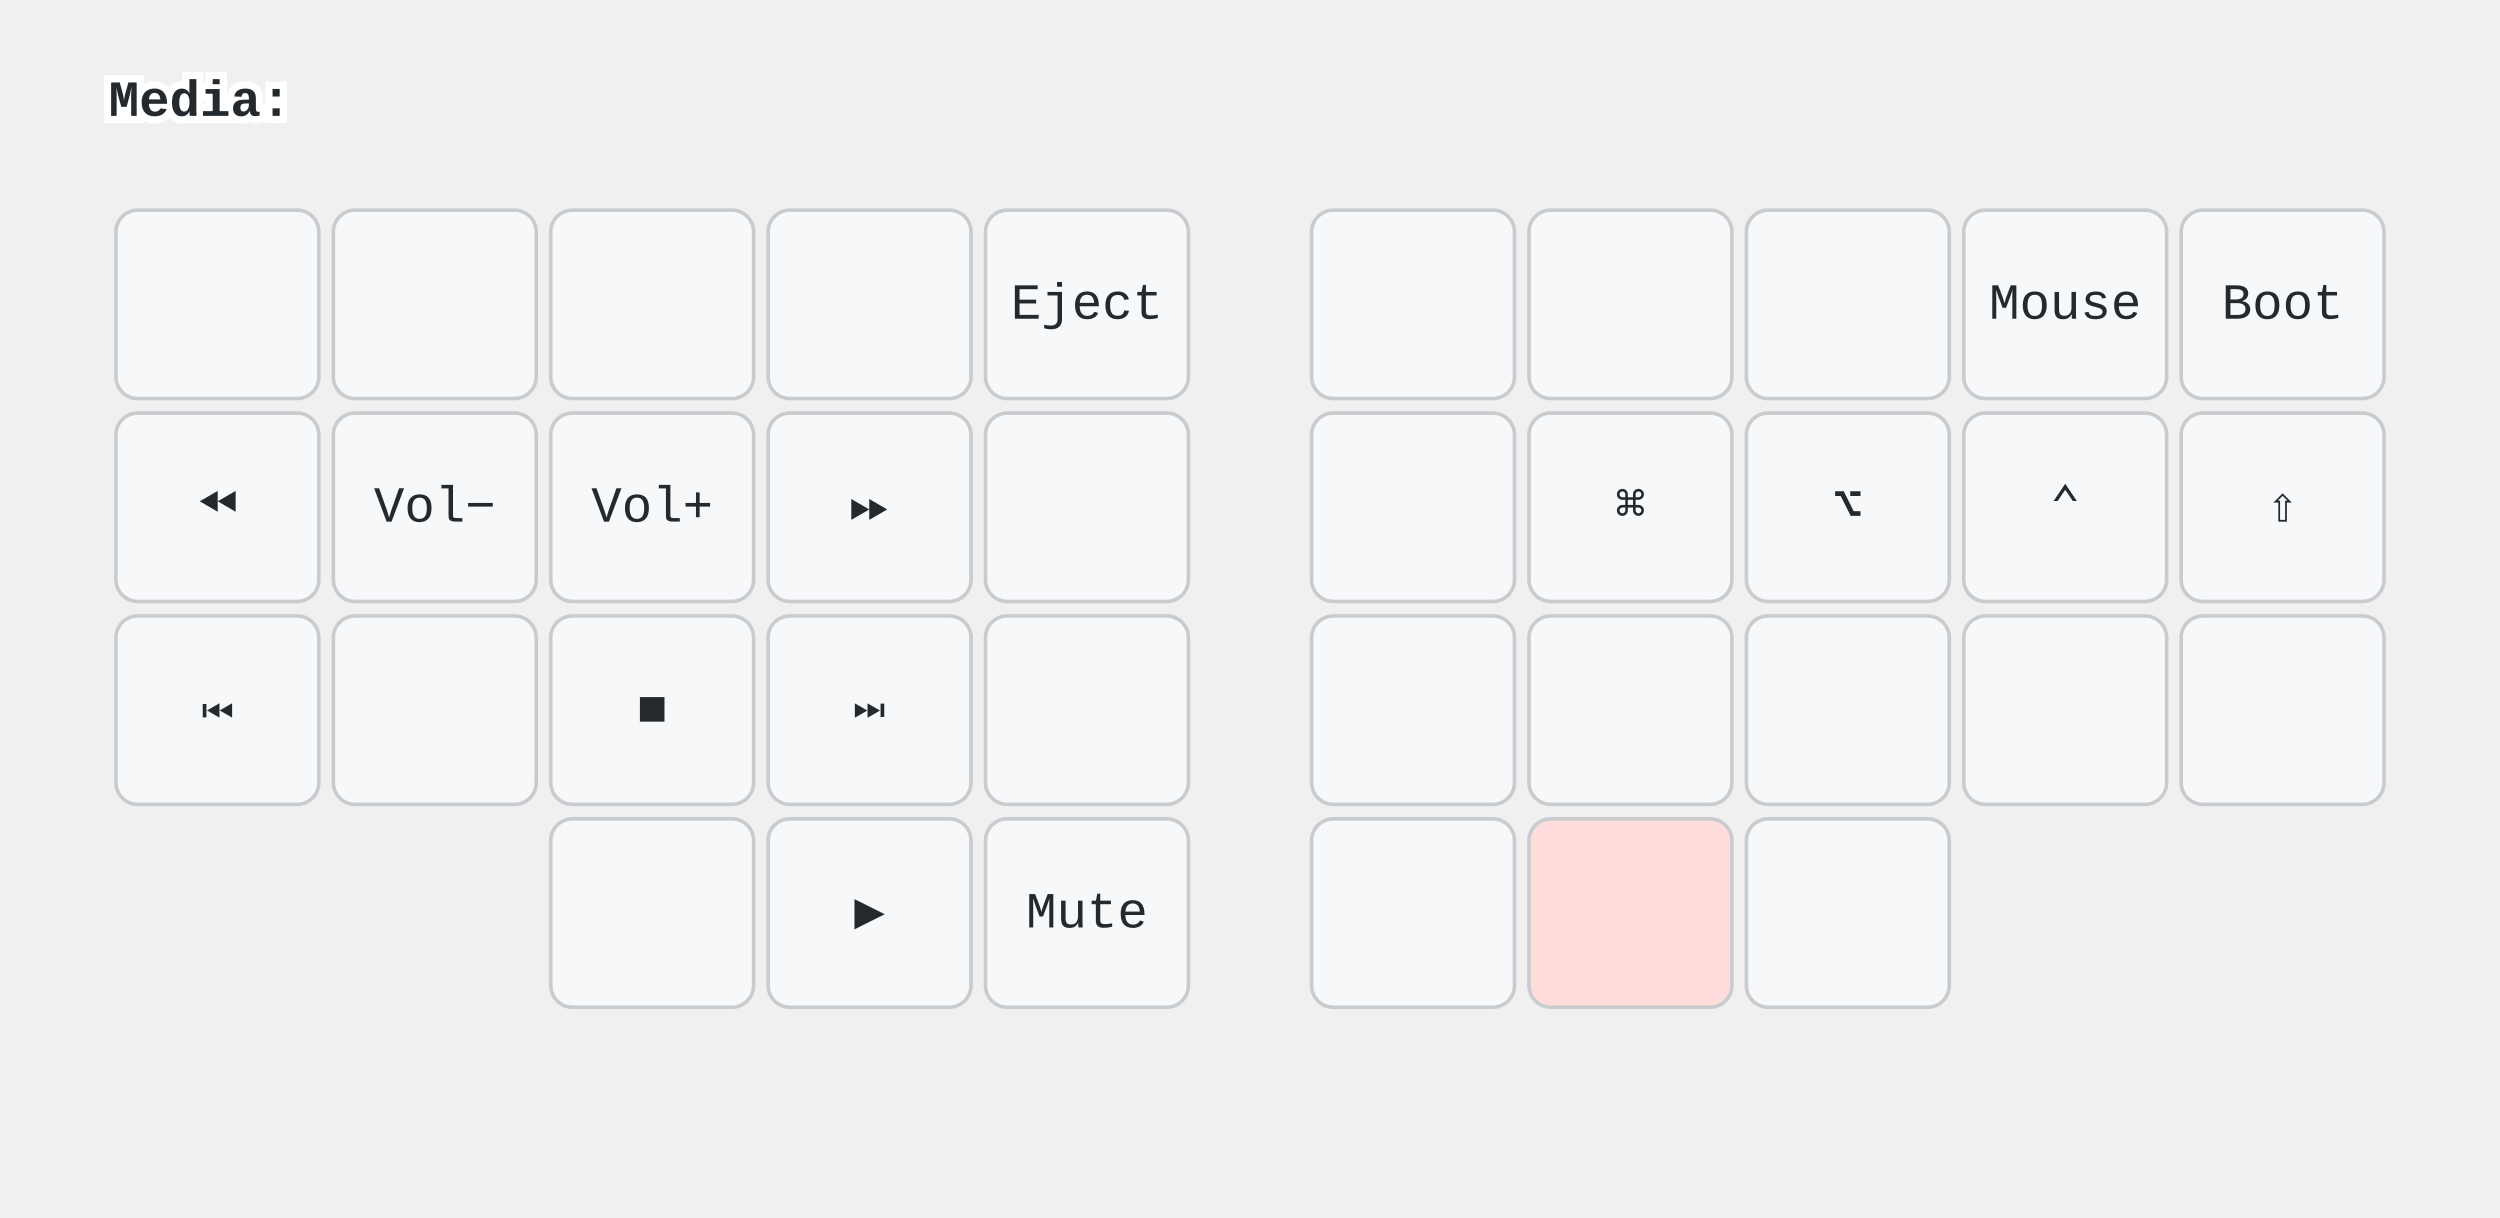
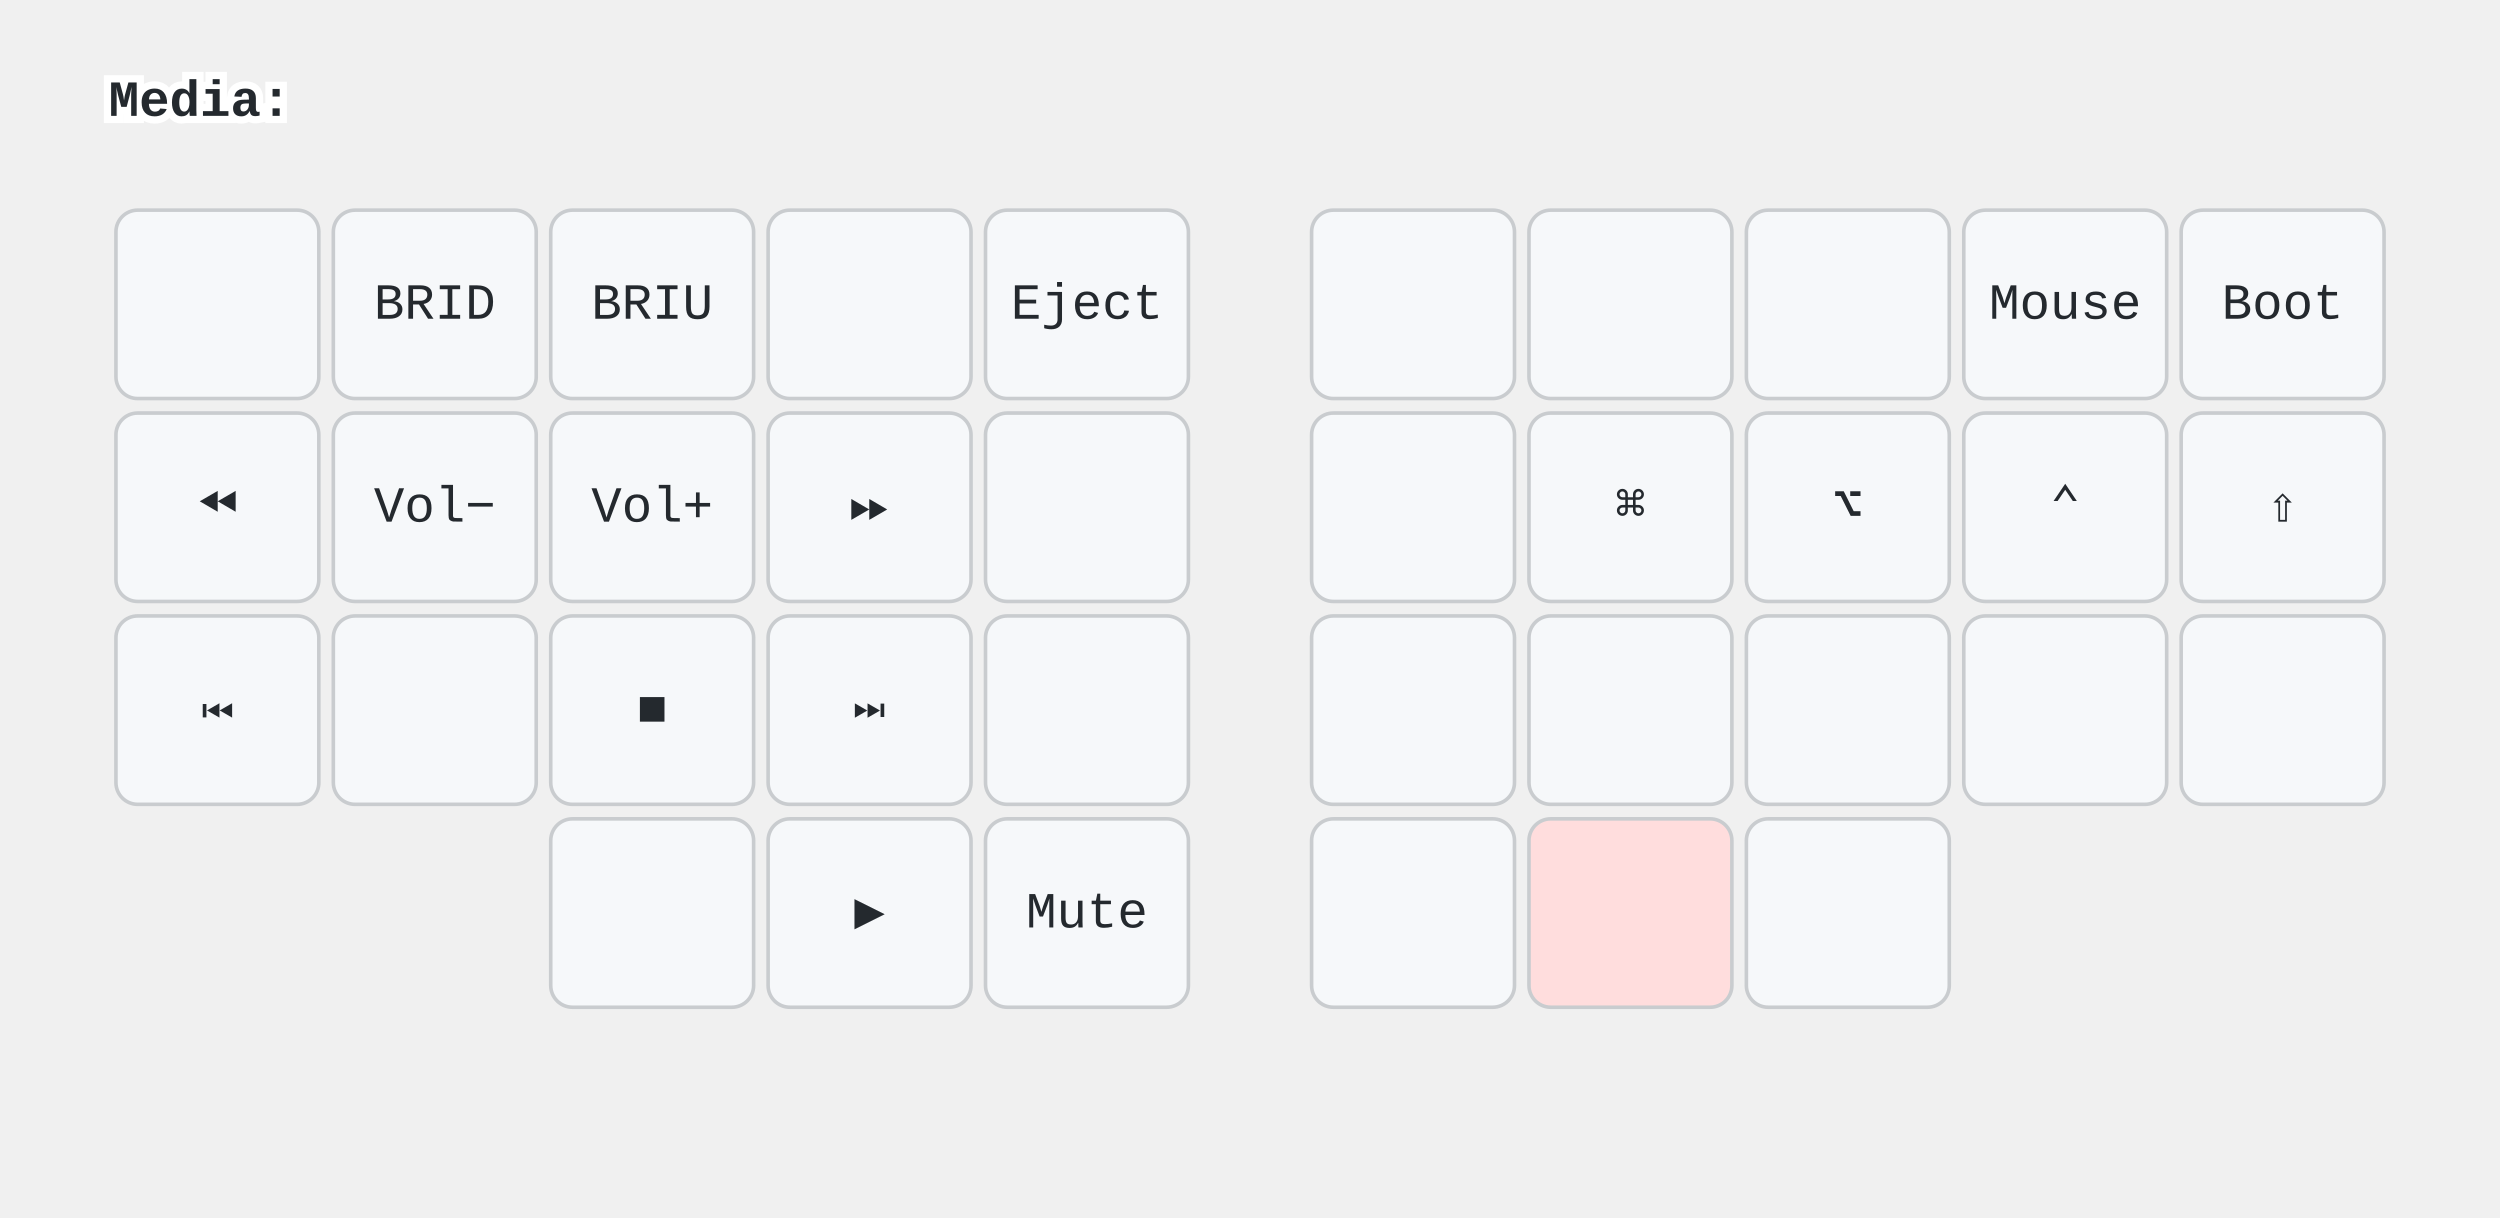
<svg xmlns="http://www.w3.org/2000/svg" width="690" height="336" viewBox="0 0 690 336" class="keymap">
  <style>/* inherit to force styles through use tags */
svg path {
    fill: inherit;
}

/* font and background color specifications */
svg.keymap {
    font-family: SFMono-Regular,Consolas,Liberation Mono,Menlo,monospace;
    font-size: 14px;
    font-kerning: normal;
    text-rendering: optimizeLegibility;
    fill: #24292e;
}

/* default key styling */
rect.key {
    fill: #f6f8fa;
}

rect.key, rect.combo {
    stroke: #c9cccf;
    stroke-width: 1;
}

/* default key side styling, only used is draw_key_sides is set */
rect.side {
    filter: brightness(90%);
}

/* color accent for combo boxes */
rect.combo, rect.combo-separate {
    fill: #cdf;
}

/* color accent for held keys */
rect.held, rect.combo.held {
    fill: #fdd;
}

/* color accent for ghost (optional) keys */
rect.ghost, rect.combo.ghost {
    stroke-dasharray: 4, 4;
    stroke-width: 2;
}

text {
    text-anchor: middle;
    dominant-baseline: middle;
}

/* styling for layer labels */
text.label {
    font-weight: bold;
    text-anchor: start;
    stroke: white;
    stroke-width: 4;
    paint-order: stroke;
}

/* styling for optional footer */
text.footer {
    text-anchor: end;
    dominant-baseline: auto;
    stroke: white;
    stroke-width: 4;
    paint-order: stroke;
}

/* styling for combo tap, and key non-tap label text */
text.combo, text.hold, text.shifted, text.left, text.right, text.tl, text.tr, text.bl, text.br {
    font-size: 11px;
}

text.hold, text.bl, text.br {
    text-anchor: middle;
    dominant-baseline: auto;
}

text.shifted, text.tl, text.tr {
    text-anchor: middle;
    dominant-baseline: hanging;
}

text.left, text.tl, text.bl {
    text-anchor: start;
}

text.right, text.tr, text.br {
    text-anchor: end;
}

text.layer-activator {
    text-decoration: underline;
}

/* styling for hold/shifted label text in combo box */
text.combo.hold, text.combo.shifted, text.combo.left, text.combo.right {
    font-size: 8px;
}

/* lighter symbol for transparent keys */
text.trans {
    fill: #7b7e81;
}

/* styling for combo dendrons */
path.combo {
    stroke-width: 1;
    stroke: gray;
    fill: none;
}

/* Start Tabler Icons Cleanup */
/* cannot use height/width with glyphs */
.icon-tabler &gt; path {
    fill: inherit;
    stroke: inherit;
    stroke-width: 2;
}
/* hide tabler's default box */
.icon-tabler &gt; path[stroke="none"][fill="none"] {
    visibility: hidden;
}
/* End Tabler Icons Cleanup */
</style>
  <g transform="translate(30, 0)" class="layer-Media">
    <text x="0" y="28" class="label" id="Media">Media:</text>
    <g transform="translate(0, 56)">
      <g transform="translate(30, 28)" class="key keypos-0">
        <rect rx="6" ry="6" x="-28" y="-26" width="56" height="52" class="key" />
      </g>
      <g transform="translate(90, 28)" class="key keypos-1">
        <rect rx="6" ry="6" x="-28" y="-26" width="56" height="52" class="key" />
+         <text x="0" y="0" class="key tap">BRID</text>
      </g>
      <g transform="translate(150, 28)" class="key keypos-2">
        <rect rx="6" ry="6" x="-28" y="-26" width="56" height="52" class="key" />
+         <text x="0" y="0" class="key tap">BRIU</text>
      </g>
      <g transform="translate(210, 28)" class="key keypos-3">
        <rect rx="6" ry="6" x="-28" y="-26" width="56" height="52" class="key" />
      </g>
      <g transform="translate(270, 28)" class="key keypos-4">
        <rect rx="6" ry="6" x="-28" y="-26" width="56" height="52" class="key" />
        <text x="0" y="0" class="key tap">Eject</text>
      </g>
      <g transform="translate(360, 28)" class="key keypos-5">
        <rect rx="6" ry="6" x="-28" y="-26" width="56" height="52" class="key" />
      </g>
      <g transform="translate(420, 28)" class="key keypos-6">
        <rect rx="6" ry="6" x="-28" y="-26" width="56" height="52" class="key" />
      </g>
      <g transform="translate(480, 28)" class="key keypos-7">
        <rect rx="6" ry="6" x="-28" y="-26" width="56" height="52" class="key" />
      </g>
      <g transform="translate(540, 28)" class="key keypos-8">
        <rect rx="6" ry="6" x="-28" y="-26" width="56" height="52" class="key" />
        <text x="0" y="0" class="key tap">Mouse</text>
      </g>
      <g transform="translate(600, 28)" class="key keypos-9">
        <rect rx="6" ry="6" x="-28" y="-26" width="56" height="52" class="key" />
        <text x="0" y="0" class="key tap">Boot</text>
      </g>
      <g transform="translate(30, 84)" class="key keypos-10">
        <rect rx="6" ry="6" x="-28" y="-26" width="56" height="52" class="key" />
        <text x="0" y="0" class="key tap">⏪</text>
      </g>
      <g transform="translate(90, 84)" class="key keypos-11">
        <rect rx="6" ry="6" x="-28" y="-26" width="56" height="52" class="key" />
        <text x="0" y="0" class="key tap">Vol−</text>
      </g>
      <g transform="translate(150, 84)" class="key keypos-12">
        <rect rx="6" ry="6" x="-28" y="-26" width="56" height="52" class="key" />
        <text x="0" y="0" class="key tap">Vol+</text>
      </g>
      <g transform="translate(210, 84)" class="key keypos-13">
        <rect rx="6" ry="6" x="-28" y="-26" width="56" height="52" class="key" />
        <text x="0" y="0" class="key tap">⏩</text>
      </g>
      <g transform="translate(270, 84)" class="key keypos-14">
        <rect rx="6" ry="6" x="-28" y="-26" width="56" height="52" class="key" />
      </g>
      <g transform="translate(360, 84)" class="key keypos-15">
        <rect rx="6" ry="6" x="-28" y="-26" width="56" height="52" class="key" />
      </g>
      <g transform="translate(420, 84)" class="key keypos-16">
        <rect rx="6" ry="6" x="-28" y="-26" width="56" height="52" class="key" />
        <text x="0" y="0" class="key tap">⌘</text>
      </g>
      <g transform="translate(480, 84)" class="key keypos-17">
        <rect rx="6" ry="6" x="-28" y="-26" width="56" height="52" class="key" />
        <text x="0" y="0" class="key tap">⌥</text>
      </g>
      <g transform="translate(540, 84)" class="key keypos-18">
        <rect rx="6" ry="6" x="-28" y="-26" width="56" height="52" class="key" />
        <text x="0" y="0" class="key tap">⌃</text>
      </g>
      <g transform="translate(600, 84)" class="key keypos-19">
        <rect rx="6" ry="6" x="-28" y="-26" width="56" height="52" class="key" />
        <text x="0" y="0" class="key tap">⇧</text>
      </g>
      <g transform="translate(30, 140)" class="key keypos-20">
        <rect rx="6" ry="6" x="-28" y="-26" width="56" height="52" class="key" />
        <text x="0" y="0" class="key tap">⏮</text>
      </g>
      <g transform="translate(90, 140)" class="key keypos-21">
        <rect rx="6" ry="6" x="-28" y="-26" width="56" height="52" class="key" />
      </g>
      <g transform="translate(150, 140)" class="key keypos-22">
        <rect rx="6" ry="6" x="-28" y="-26" width="56" height="52" class="key" />
        <text x="0" y="0" class="key tap">■</text>
      </g>
      <g transform="translate(210, 140)" class="key keypos-23">
        <rect rx="6" ry="6" x="-28" y="-26" width="56" height="52" class="key" />
        <text x="0" y="0" class="key tap">⏭</text>
      </g>
      <g transform="translate(270, 140)" class="key keypos-24">
        <rect rx="6" ry="6" x="-28" y="-26" width="56" height="52" class="key" />
      </g>
      <g transform="translate(360, 140)" class="key keypos-25">
        <rect rx="6" ry="6" x="-28" y="-26" width="56" height="52" class="key" />
      </g>
      <g transform="translate(420, 140)" class="key keypos-26">
        <rect rx="6" ry="6" x="-28" y="-26" width="56" height="52" class="key" />
      </g>
      <g transform="translate(480, 140)" class="key keypos-27">
        <rect rx="6" ry="6" x="-28" y="-26" width="56" height="52" class="key" />
      </g>
      <g transform="translate(540, 140)" class="key keypos-28">
        <rect rx="6" ry="6" x="-28" y="-26" width="56" height="52" class="key" />
      </g>
      <g transform="translate(600, 140)" class="key keypos-29">
        <rect rx="6" ry="6" x="-28" y="-26" width="56" height="52" class="key" />
      </g>
      <g transform="translate(150, 196)" class="key keypos-30">
        <rect rx="6" ry="6" x="-28" y="-26" width="56" height="52" class="key" />
      </g>
      <g transform="translate(210, 196)" class="key keypos-31">
        <rect rx="6" ry="6" x="-28" y="-26" width="56" height="52" class="key" />
        <text x="0" y="0" class="key tap">▶</text>
      </g>
      <g transform="translate(270, 196)" class="key keypos-32">
        <rect rx="6" ry="6" x="-28" y="-26" width="56" height="52" class="key" />
        <text x="0" y="0" class="key tap">Mute</text>
      </g>
      <g transform="translate(360, 196)" class="key keypos-33">
        <rect rx="6" ry="6" x="-28" y="-26" width="56" height="52" class="key" />
      </g>
      <g transform="translate(420, 196)" class="key held keypos-34">
        <rect rx="6" ry="6" x="-28" y="-26" width="56" height="52" class="key held" />
      </g>
      <g transform="translate(480, 196)" class="key keypos-35">
        <rect rx="6" ry="6" x="-28" y="-26" width="56" height="52" class="key" />
      </g>
    </g>
  </g>
</svg>
